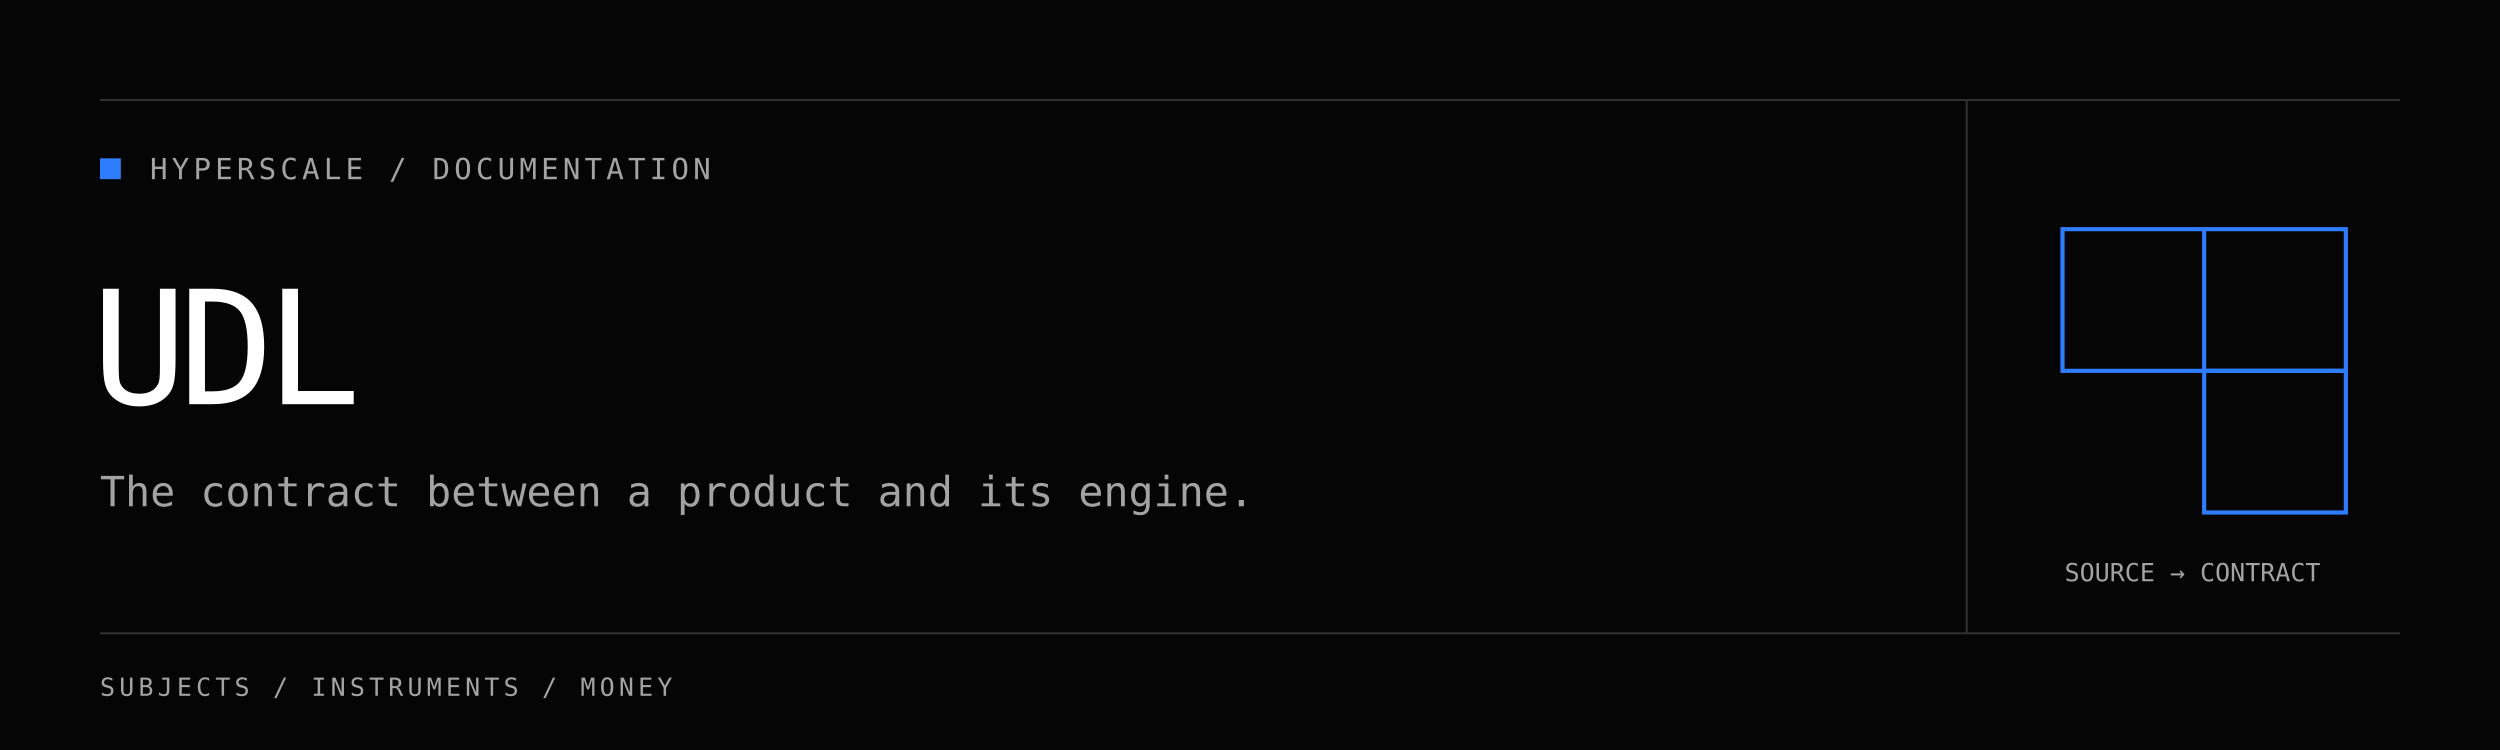
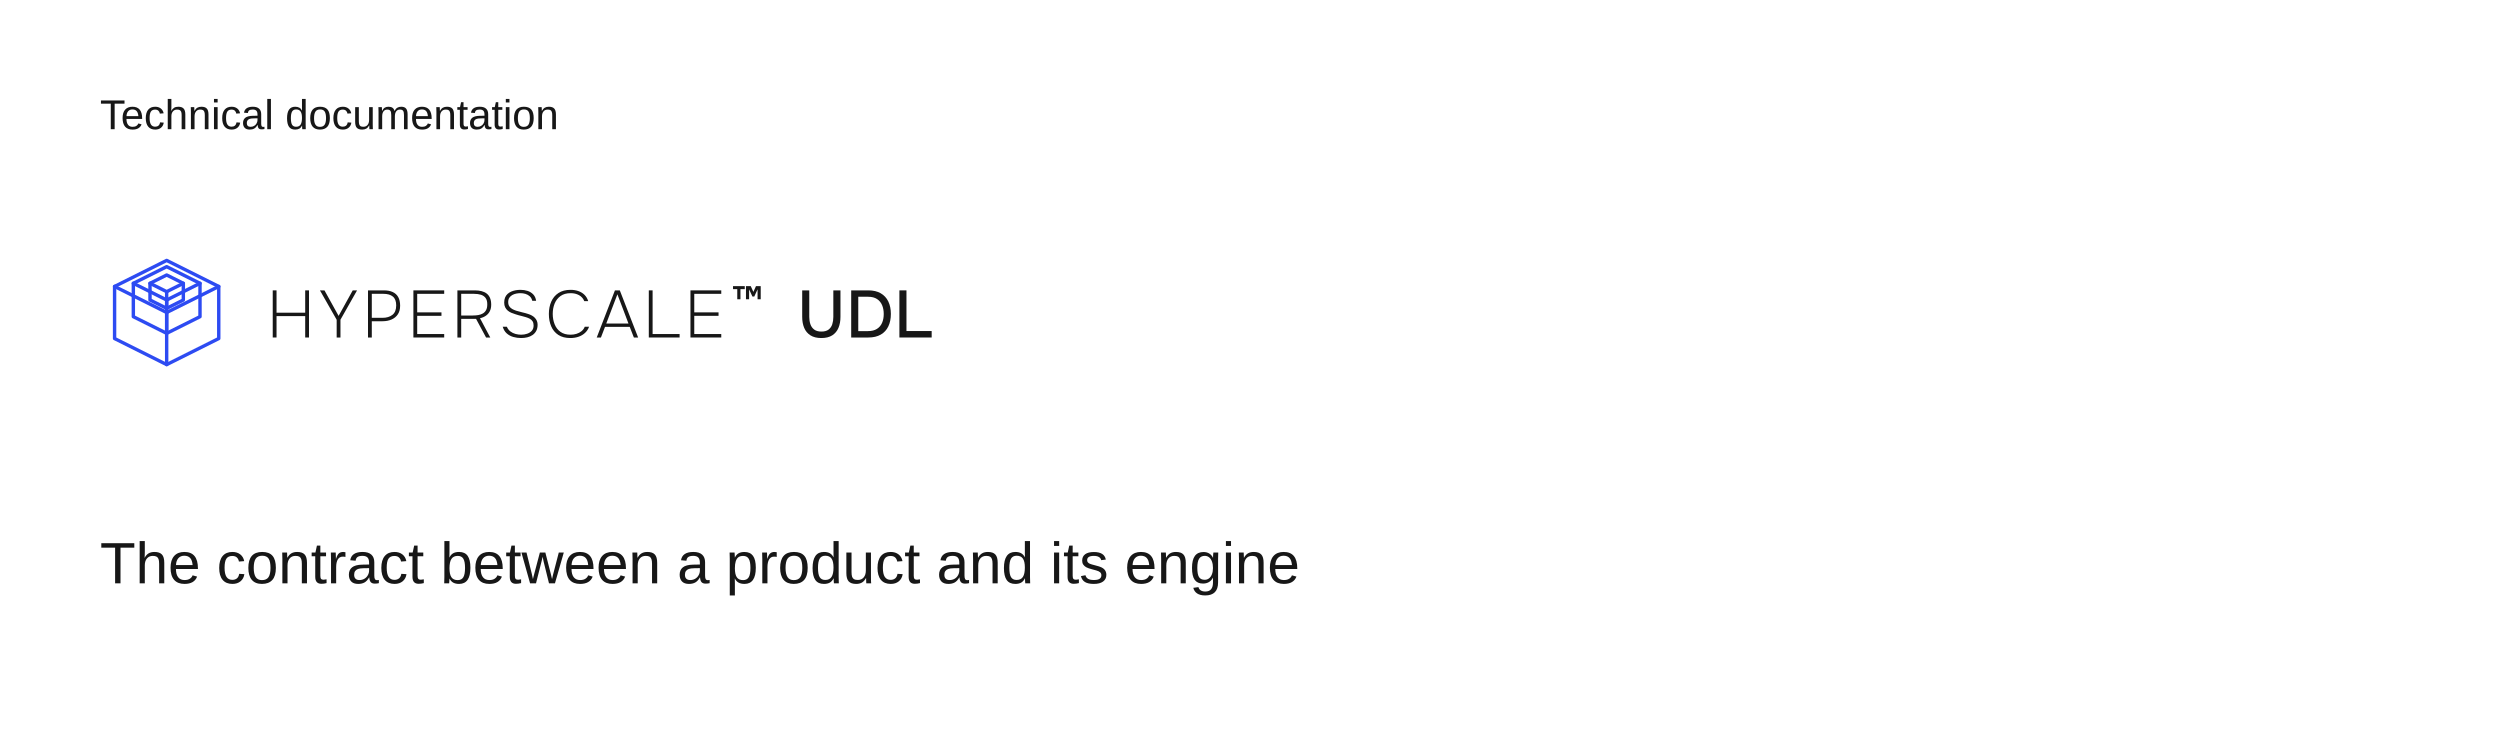
<svg xmlns="http://www.w3.org/2000/svg" width="1200" height="360" viewBox="0 0 1200 360" role="img" aria-labelledby="title desc">
-   <rect width="1200" height="360" fill="#050505" />
-   <path d="M48 48H1152M48 304H1152M944 48V304" fill="none" stroke="#303030" />
-   <rect x="48" y="76" width="10" height="10" fill="#2f7dff" />
-   <g font-family="ui-monospace, SFMono-Regular, Menlo, Consolas, monospace">
-     <text x="72" y="86" fill="#a3a3a3" font-size="14" letter-spacing="2">HYPERSCALE / DOCUMENTATION</text>
-     <text x="44" y="194" fill="#ffffff" font-size="76" letter-spacing="-4">UDL</text>
-     <text x="48" y="243" fill="#a3a3a3" font-size="20">The contract between a product and its engine.</text>
-     <text x="48" y="334" fill="#a3a3a3" font-size="12" letter-spacing="2">SUBJECTS / INSTRUMENTS / MONEY</text>
-     <text x="991" y="279" fill="#a3a3a3" font-size="12">SOURCE → CONTRACT</text>
+   <rect width="1200" height="360" fill="#ffffff" />
+   <g fill="#171717" font-family="Arial, Helvetica, sans-serif">
+     <text x="48" y="62" font-size="20">Technical documentation</text>
+     <text x="48" y="280" font-size="28">The contract between a product and its engine</text>
  </g>
-   <g fill="none" stroke="#2f7dff" stroke-width="2">
-     <path d="M990 110H1058V178H1126V246H1058V178H990Z" />
-     <path d="M1058 110H1126V178H1058" />
-   </g>
+   <svg x="24" y="94" width="447.648" height="112" viewBox="0 0 447.648 112" color="#2d4bf2" fill="#171717" role="img" aria-label="Hyperscale UDL horizontal lockup">
+     <g transform="translate(24 24) scale(2)" fill="none" stroke="#2d4bf2" stroke-width="0.82" stroke-linecap="round" stroke-linejoin="round">
+       <path d="M16 3.5L28.5 9.75V22.25L16 28.5L3.5 22.25V9.75Z" />
+       <path d="M3.5 9.75L16 16L28.5 9.75" />
+       <path d="M16 16V28.5" />
+       <path d="M16 5L24 9V17L16 21L8 17V9Z" />
+       <path d="M8 9L16 13L24 9" />
+       <path d="M16 13V21" />
+       <path d="M16 7L20 9V13L16 15L12 13V9Z" />
+       <path d="M12 9L16 11L20 9" />
+       <path d="M16 11V15" />
+     </g>
+     <g transform="translate(104 68)">
+       <path transform="translate(0 0) scale(0.032 -0.032)" d="M91 0V707H148V372H578V707H635V0H578V321H148V0Z" />
+       <path transform="translate(24.992 0) scale(0.032 -0.032)" d="M269 0V266L18 707H86L298 324L510 707H575L326 267V0Z" />
+       <path transform="translate(45.728 0) scale(0.032 -0.032)" d="M91 0V707H329Q406 707 460.5 682.5Q515 658 544.0 607.0Q573 556 573 477Q573 399 538.5 347.5Q504 296 444.5 270.0Q385 244 310 244H148V0ZM148 295H307Q400 295 457.0 339.5Q514 384 514 481Q514 573 464.0 614.0Q414 655 324 655H148Z" />
+       <path transform="translate(67.52 0) scale(0.032 -0.032)" d="M91 0V707H553V655H148V377H512V325H148V52H553V0Z" />
+       <path transform="translate(88.64 0) scale(0.032 -0.032)" d="M91 0V707H351Q407 707 452.5 695.5Q498 684 530.5 659.0Q563 634 580.5 592.5Q598 551 598 492Q598 437 578.0 396.0Q558 355 520.0 328.0Q482 301 430 289L584 0H521L371 279H148V0ZM148 330H323Q365 330 404.0 336.5Q443 343 473.5 361.0Q504 379 521.5 411.5Q539 444 539 495Q540 557 514.5 592.0Q489 627 444.5 641.0Q400 655 341 655H148Z" />
+       <path transform="translate(111.36 0) scale(0.032 -0.032)" d="M337 -8Q276 -8 219.5 8.0Q163 24 121.0 61.5Q79 99 61 161H123Q142 117 176.0 91.0Q210 65 252.5 53.5Q295 42 337 42Q384 42 427.0 56.5Q470 71 497.0 101.0Q524 131 524 180Q524 219 508.5 243.0Q493 267 466.5 281.5Q440 296 405 306Q379 314 352.0 320.5Q325 327 299.5 334.0Q274 341 251 349Q220 358 189.5 371.0Q159 384 135.5 404.0Q112 424 97.5 453.0Q83 482 83 524Q83 567 96.0 599.0Q109 631 133.0 653.0Q157 675 188.0 688.5Q219 702 254.5 708.5Q290 715 327 715Q384 715 433.5 699.0Q483 683 518.0 647.0Q553 611 562 550H504Q494 593 466.5 618.0Q439 643 402.0 654.0Q365 665 326 665Q295 665 263.0 658.5Q231 652 204.0 637.0Q177 622 160.0 596.5Q143 571 143 532Q143 493 159.5 468.0Q176 443 202.5 428.0Q229 413 262 402Q306 388 353.0 377.5Q400 367 442 353Q472 344 498.0 329.5Q524 315 543.0 295.0Q562 275 573.0 249.5Q584 224 584 192Q584 137 563.5 99.0Q543 61 508.0 37.0Q473 13 429.0 2.5Q385 -8 337 -8Z" />
+       <path transform="translate(133.792 0) scale(0.032 -0.032)" d="M375 -8Q265 -8 193.5 39.0Q122 86 87.0 167.5Q52 249 52 353Q52 456 87.5 537.5Q123 619 195.5 667.0Q268 715 378 715Q442 715 495.5 696.0Q549 677 586.5 640.0Q624 603 642 546H583Q559 605 504.5 635.0Q450 665 379 665Q286 665 226.5 622.0Q167 579 138.5 509.0Q110 439 110 355Q110 271 138.0 199.5Q166 128 225.5 85.0Q285 42 377 42Q423 42 466.0 55.0Q509 68 542.0 95.0Q575 122 590 161H655Q635 106 593.5 68.0Q552 30 496.0 11.0Q440 -8 375 -8Z" />
+       <path transform="translate(157.984 0) scale(0.032 -0.032)" d="M14 0 287 707H360L635 0H571L509 159H138L77 0ZM157 210H490L324 648Z" />
+       <path transform="translate(180.512 0) scale(0.032 -0.032)" d="M91 0V707H148V52H553V0Z" />
+       <path transform="translate(200.512 0) scale(0.032 -0.032)" d="M91 0V707H553V655H148V377H512V325H148V52H553V0Z" />
+       <path transform="translate(222.432 -7.68) scale(0.024 -0.024)" d="M318 445V707H414L466 592L518 707H613V445H550V643L484 499H447L381 643V445ZM144 445V648H59V707H294V648H208V445Z" />
+       <g transform="translate(254.56 0)">
+         <path transform="translate(0 0) scale(0.032 -0.032)" d="M365 -8Q265 -8 201.5 32.5Q138 73 108.0 144.0Q78 215 78 309V707H184V308Q184 249 201.0 199.0Q218 149 258.0 119.0Q298 89 366 89Q435 89 474.0 119.0Q513 149 529.0 199.0Q545 249 545 308V707H652V309Q652 216 622.0 144.5Q592 73 529.0 32.5Q466 -8 365 -8Z" />
+         <path transform="translate(23.36 0) scale(0.032 -0.032)" d="M83 0V707H339Q450 707 525.5 663.5Q601 620 639.5 540.5Q678 461 678 353Q678 246 640.0 166.5Q602 87 526.5 43.5Q451 0 340 0ZM189 96H335Q417 96 469.0 129.0Q521 162 546.0 219.5Q571 277 571 353Q571 427 546.5 485.0Q522 543 470.5 577.0Q419 611 338 611H189Z" />
+         <path transform="translate(46.496 0) scale(0.032 -0.032)" d="M83 0V707H189V97H567V0Z" />
+       </g>
+     </g>
+   </svg>
</svg>
